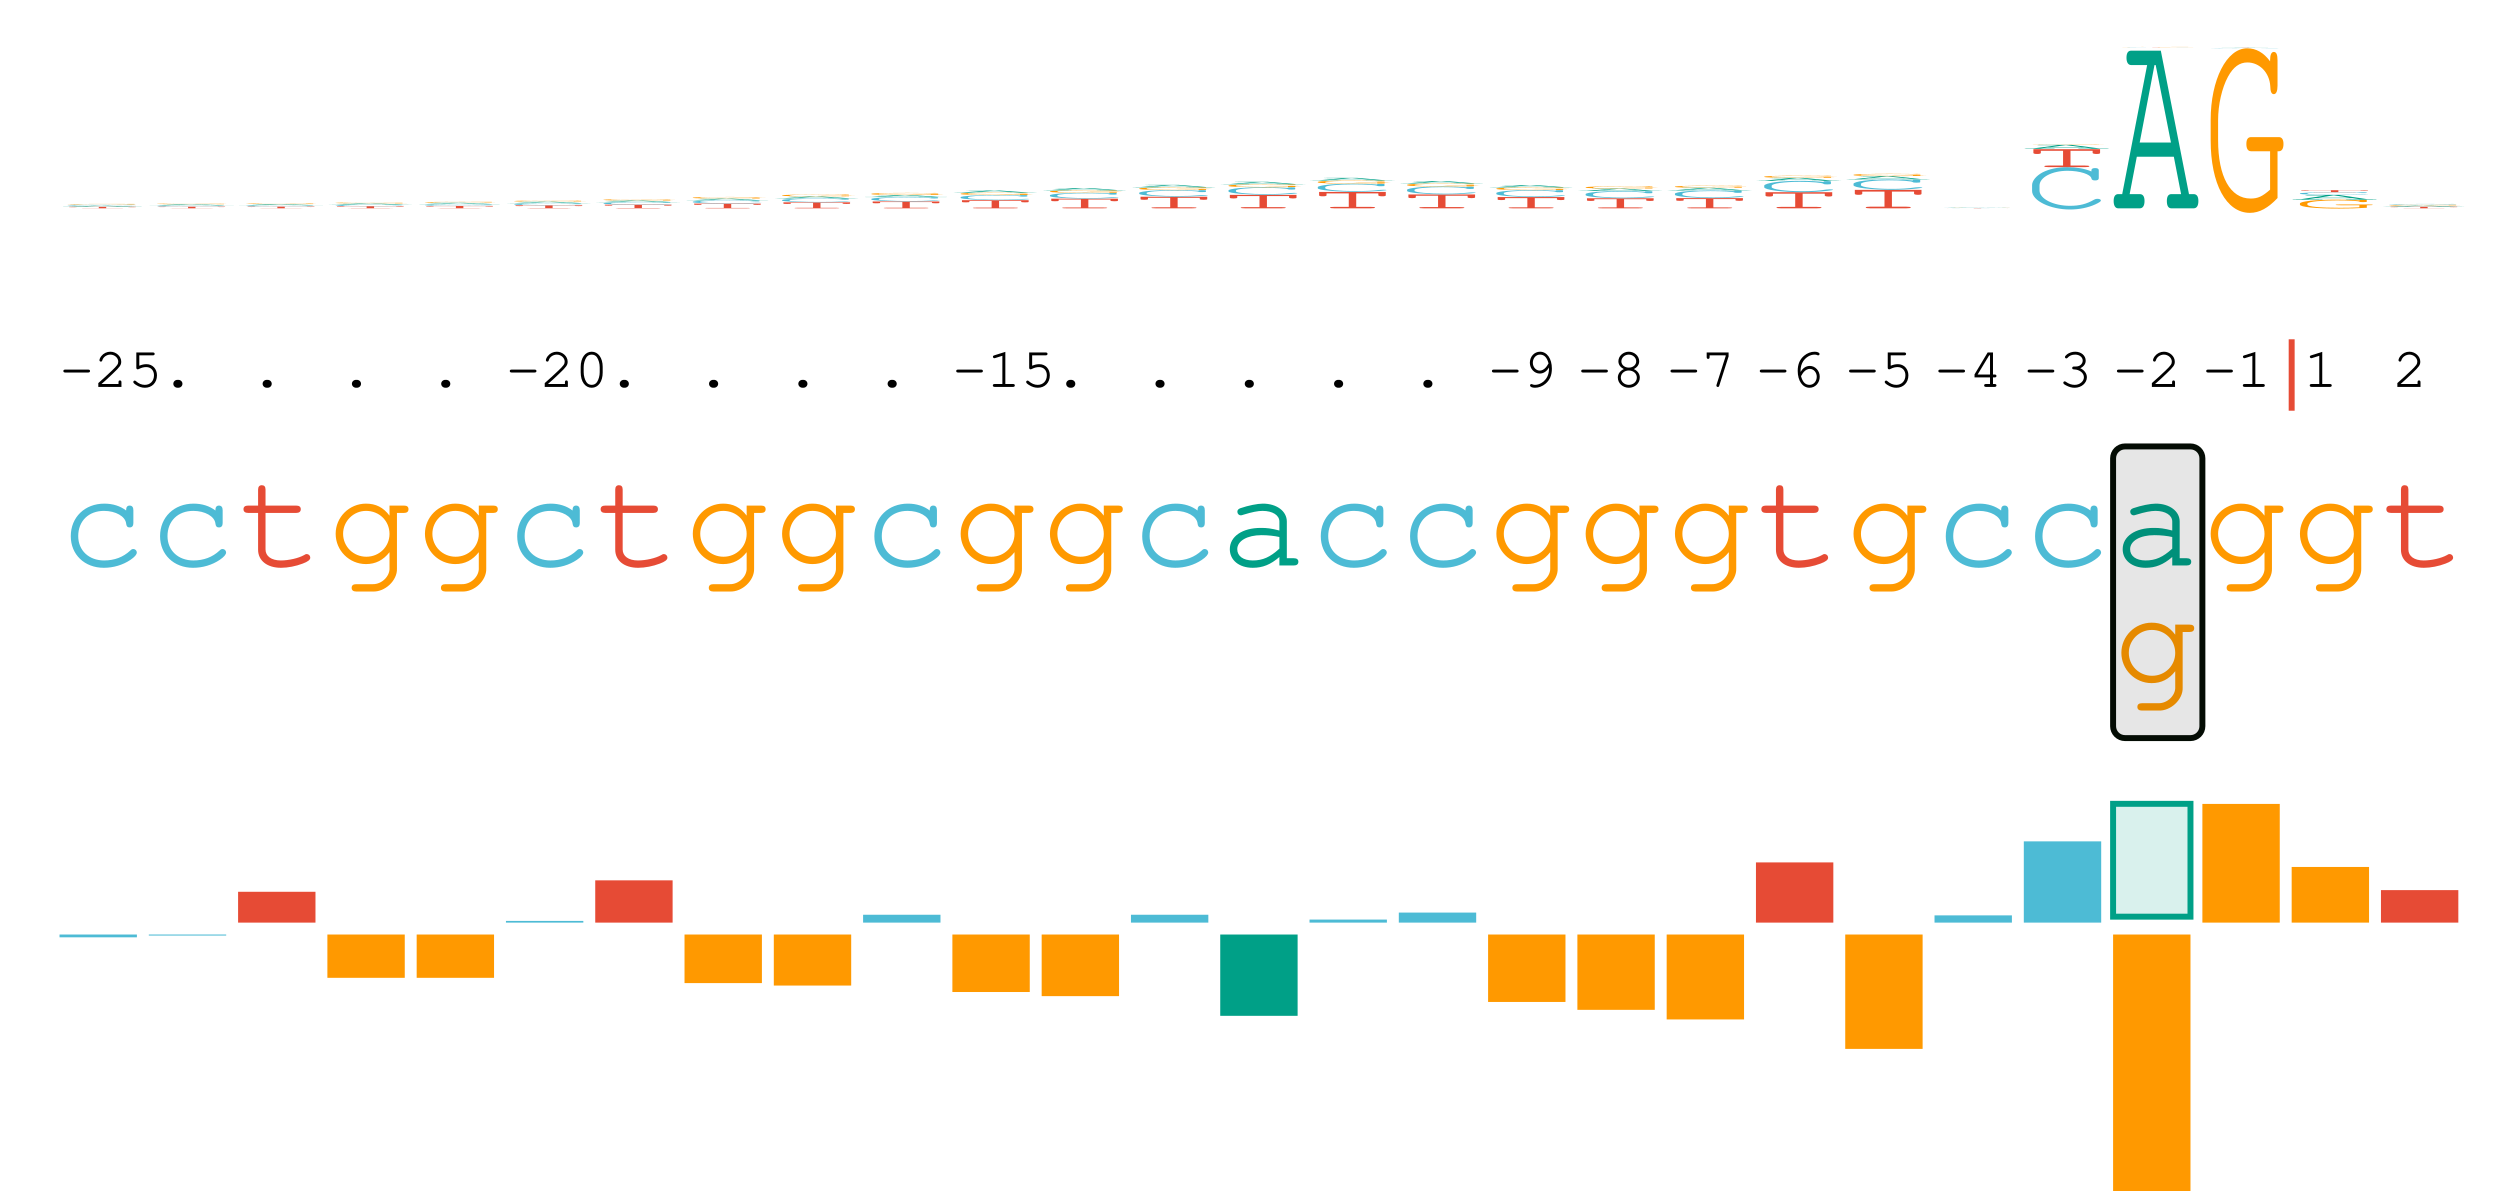
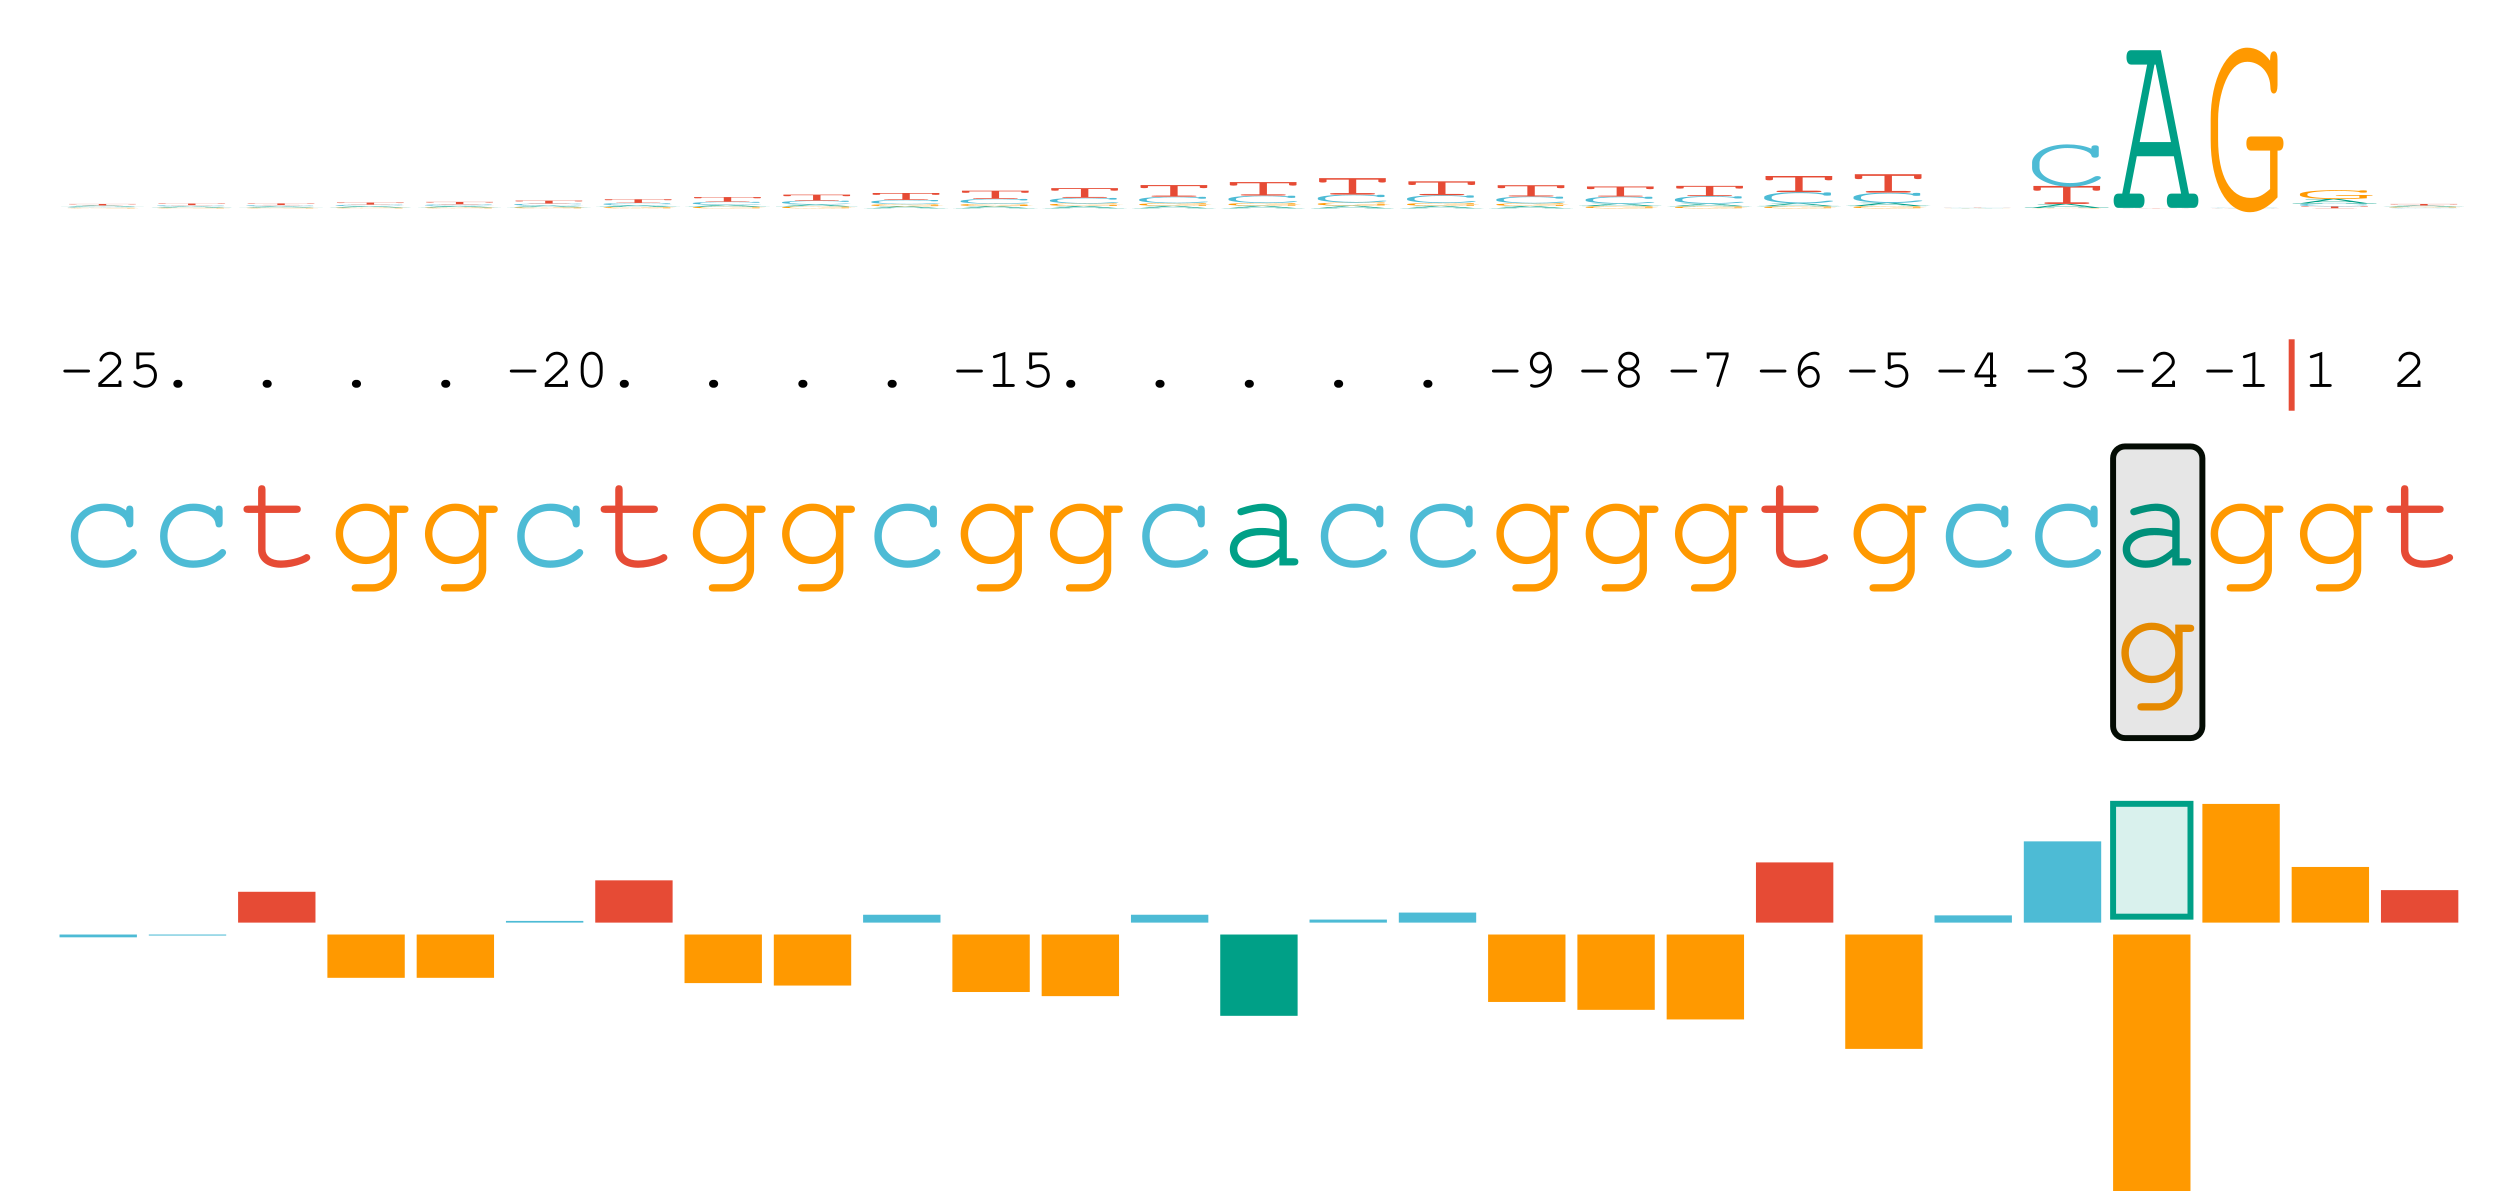
<svg xmlns="http://www.w3.org/2000/svg" width="420" height="200">
  <style>
  text { font: 24px courier, monospace; }
  text.t20 { font: 20px courier, monospace; }
  text.t14 { font: 14px courier, monospace; }
  text.t12 { font: 12px courier, monospace; }
  </style>
  <g>
-     <g transform="translate(10,35) scale(1,0.018851)">
-       <text x="0" y="0" fill="#e64b35">T</text>
-     </g>
-     <g transform="translate(10,34.73999) scale(1,0.013357)">
-       <text x="0" y="0" fill="#00A087">A</text>
-     </g>
-     <g transform="translate(10,34.55575) scale(1,0.013034)">
-       <text x="0" y="0" fill="#4dbbd5">C</text>
-     </g>
-     <g transform="translate(10,34.37597) scale(1,0.008564)">
-       <text x="0" y="0" fill="#ff9900">G</text>
-     </g>
-     <g transform="translate(25,35) scale(1,0.020958)">
-       <text x="0" y="0" fill="#e64b35">T</text>
-     </g>
-     <g transform="translate(25,34.71092) scale(1,0.014582)">
-       <text x="0" y="0" fill="#4dbbd5">C</text>
-     </g>
-     <g transform="translate(25,34.50979) scale(1,0.014287)">
-       <text x="0" y="0" fill="#00A087">A</text>
-     </g>
-     <g transform="translate(25,34.31273) scale(1,0.009151)">
-       <text x="0" y="0" fill="#ff9900">G</text>
-     </g>
-     <g transform="translate(40,35) scale(1,0.021809)">
-       <text x="0" y="0" fill="#e64b35">T</text>
-     </g>
-     <g transform="translate(40,34.69918) scale(1,0.01523)">
-       <text x="0" y="0" fill="#4dbbd5">C</text>
-     </g>
-     <g transform="translate(40,34.48912) scale(1,0.014499)">
-       <text x="0" y="0" fill="#00A087">A</text>
-     </g>
-     <g transform="translate(40,34.28913) scale(1,0.009382)">
-       <text x="0" y="0" fill="#ff9900">G</text>
-     </g>
-     <g transform="translate(55,35) scale(1,0.026396)">
-       <text x="0" y="0" fill="#e64b35">T</text>
-     </g>
-     <g transform="translate(55,34.63592) scale(1,0.017787)">
-       <text x="0" y="0" fill="#4dbbd5">C</text>
-     </g>
-     <g transform="translate(55,34.39059) scale(1,0.016222)">
-       <text x="0" y="0" fill="#00A087">A</text>
-     </g>
-     <g transform="translate(55,34.16684) scale(1,0.010743)">
-       <text x="0" y="0" fill="#ff9900">G</text>
-     </g>
-     <g transform="translate(70,35) scale(1,0.030226)">
-       <text x="0" y="0" fill="#e64b35">T</text>
-     </g>
-     <g transform="translate(70,34.58309) scale(1,0.020071)">
-       <text x="0" y="0" fill="#4dbbd5">C</text>
-     </g>
-     <g transform="translate(70,34.30624) scale(1,0.017057)">
-       <text x="0" y="0" fill="#00A087">A</text>
-     </g>
-     <g transform="translate(70,34.07098) scale(1,0.011979)">
-       <text x="0" y="0" fill="#ff9900">G</text>
-     </g>
-     <g transform="translate(85,35) scale(1,0.037703)">
-       <text x="0" y="0" fill="#e64b35">T</text>
-     </g>
-     <g transform="translate(85,34.47996) scale(1,0.024217)">
-       <text x="0" y="0" fill="#4dbbd5">C</text>
-     </g>
-     <g transform="translate(85,34.14593) scale(1,0.019089)">
-       <text x="0" y="0" fill="#00A087">A</text>
-     </g>
-     <g transform="translate(85,33.88263) scale(1,0.014056)">
-       <text x="0" y="0" fill="#ff9900">G</text>
-     </g>
-     <g transform="translate(100,35) scale(1,0.045572)">
-       <text x="0" y="0" fill="#e64b35">T</text>
-     </g>
-     <g transform="translate(100,34.37142) scale(1,0.029304)">
-       <text x="0" y="0" fill="#4dbbd5">C</text>
-     </g>
-     <g transform="translate(100,33.96722) scale(1,0.020168)">
-       <text x="0" y="0" fill="#00A087">A</text>
-     </g>
-     <g transform="translate(100,33.68905) scale(1,0.016491)">
-       <text x="0" y="0" fill="#ff9900">G</text>
-     </g>
-     <g transform="translate(115,35) scale(1,0.059136)">
-       <text x="0" y="0" fill="#e64b35">T</text>
-     </g>
-     <g transform="translate(115,34.18433) scale(1,0.037203)">
-       <text x="0" y="0" fill="#4dbbd5">C</text>
-     </g>
-     <g transform="translate(115,33.67119) scale(1,0.022766)">
-       <text x="0" y="0" fill="#00A087">A</text>
-     </g>
-     <g transform="translate(115,33.35718) scale(1,0.019712)">
-       <text x="0" y="0" fill="#ff9900">G</text>
-     </g>
-     <g transform="translate(130,35) scale(1,0.074826)">
-       <text x="0" y="0" fill="#e64b35">T</text>
-     </g>
-     <g transform="translate(130,33.96792) scale(1,0.045671)">
-       <text x="0" y="0" fill="#4dbbd5">C</text>
-     </g>
-     <g transform="translate(130,33.33798) scale(1,0.024773)">
-       <text x="0" y="0" fill="#00A087">A</text>
-     </g>
-     <g transform="translate(130,32.99627) scale(1,0.023257)">
-       <text x="0" y="0" fill="#ff9900">G</text>
-     </g>
-     <g transform="translate(145,35) scale(1,0.085406)">
-       <text x="0" y="0" fill="#e64b35">T</text>
-     </g>
-     <g transform="translate(145,33.82198) scale(1,0.051545)">
-       <text x="0" y="0" fill="#4dbbd5">C</text>
-     </g>
-     <g transform="translate(145,33.11102) scale(1,0.025584)">
-       <text x="0" y="0" fill="#00A087">A</text>
-     </g>
-     <g transform="translate(145,32.75814) scale(1,0.025584)">
-       <text x="0" y="0" fill="#ff9900">G</text>
-     </g>
-     <g transform="translate(160,35) scale(1,0.101319)">
-       <text x="0" y="0" fill="#e64b35">T</text>
-     </g>
-     <g transform="translate(160,33.60249) scale(1,0.061096)">
-       <text x="0" y="0" fill="#4dbbd5">C</text>
-     </g>
-     <g transform="translate(160,32.75979) scale(1,0.02783)">
-       <text x="0" y="0" fill="#ff9900">G</text>
-     </g>
-     <g transform="translate(160,32.37593) scale(1,0.027178)">
-       <text x="0" y="0" fill="#00A087">A</text>
-     </g>
-     <g transform="translate(175,35) scale(1,0.120119)">
-       <text x="0" y="0" fill="#e64b35">T</text>
-     </g>
-     <g transform="translate(175,33.34319) scale(1,0.069137)">
-       <text x="0" y="0" fill="#4dbbd5">C</text>
-     </g>
-     <g transform="translate(175,32.38958) scale(1,0.03034)">
-       <text x="0" y="0" fill="#ff9900">G</text>
-     </g>
-     <g transform="translate(175,31.9711) scale(1,0.028848)">
-       <text x="0" y="0" fill="#00A087">A</text>
-     </g>
-     <g transform="translate(190,35) scale(1,0.144301)">
-       <text x="0" y="0" fill="#e64b35">T</text>
-     </g>
-     <g transform="translate(190,33.00964) scale(1,0.078449)">
-       <text x="0" y="0" fill="#4dbbd5">C</text>
-     </g>
-     <g transform="translate(190,31.92759) scale(1,0.033212)">
-       <text x="0" y="0" fill="#ff9900">G</text>
-     </g>
-     <g transform="translate(190,31.46949) scale(1,0.030349)">
-       <text x="0" y="0" fill="#00A087">A</text>
-     </g>
-     <g transform="translate(205,35) scale(1,0.167582)">
-       <text x="0" y="0" fill="#e64b35">T</text>
-     </g>
-     <g transform="translate(205,32.68853) scale(1,0.089938)">
-       <text x="0" y="0" fill="#4dbbd5">C</text>
-     </g>
-     <g transform="translate(205,31.44801) scale(1,0.034616)">
-       <text x="0" y="0" fill="#ff9900">G</text>
-     </g>
-     <g transform="translate(205,30.97055) scale(1,0.031381)">
-       <text x="0" y="0" fill="#00A087">A</text>
-     </g>
-     <g transform="translate(220,35) scale(1,0.204056)">
-       <text x="0" y="0" fill="#e64b35">T</text>
-     </g>
-     <g transform="translate(220,32.18543) scale(1,0.096267)">
-       <text x="0" y="0" fill="#4dbbd5">C</text>
-     </g>
-     <g transform="translate(220,30.85761) scale(1,0.037912)">
-       <text x="0" y="0" fill="#ff9900">G</text>
-     </g>
-     <g transform="translate(220,30.33469) scale(1,0.033452)">
-       <text x="0" y="0" fill="#00A087">A</text>
-     </g>
-     <g transform="translate(235,35) scale(1,0.172754)">
-       <text x="0" y="0" fill="#e64b35">T</text>
-     </g>
-     <g transform="translate(235,32.61718) scale(1,0.093534)">
-       <text x="0" y="0" fill="#4dbbd5">C</text>
-     </g>
-     <g transform="translate(235,31.32706) scale(1,0.035949)">
-       <text x="0" y="0" fill="#ff9900">G</text>
-     </g>
-     <g transform="translate(235,30.83122) scale(1,0.03029)">
-       <text x="0" y="0" fill="#00A087">A</text>
-     </g>
-     <g transform="translate(250,35) scale(1,0.13968)">
-       <text x="0" y="0" fill="#e64b35">T</text>
-     </g>
-     <g transform="translate(250,33.07338) scale(1,0.083068)">
-       <text x="0" y="0" fill="#4dbbd5">C</text>
-     </g>
-     <g transform="translate(250,31.92761) scale(1,0.032431)">
-       <text x="0" y="0" fill="#ff9900">G</text>
-     </g>
-     <g transform="translate(250,31.48029) scale(1,0.029017)">
-       <text x="0" y="0" fill="#00A087">A</text>
-     </g>
-     <g transform="translate(265,35) scale(1,0.125023)">
-       <text x="0" y="0" fill="#e64b35">T</text>
-     </g>
-     <g transform="translate(265,33.27554) scale(1,0.085769)">
-       <text x="0" y="0" fill="#4dbbd5">C</text>
-     </g>
-     <g transform="translate(265,32.09252) scale(1,0.029844)">
-       <text x="0" y="0" fill="#00A087">A</text>
-     </g>
-     <g transform="translate(265,31.68088) scale(1,0.027962)">
-       <text x="0" y="0" fill="#ff9900">G</text>
-     </g>
-     <g transform="translate(280,35) scale(1,0.126961)">
-       <text x="0" y="0" fill="#e64b35">T</text>
-     </g>
-     <g transform="translate(280,33.24882) scale(1,0.091081)">
-       <text x="0" y="0" fill="#4dbbd5">C</text>
-     </g>
-     <g transform="translate(280,31.99253) scale(1,0.032292)">
-       <text x="0" y="0" fill="#00A087">A</text>
-     </g>
-     <g transform="translate(280,31.54712) scale(1,0.025668)">
-       <text x="0" y="0" fill="#ff9900">G</text>
-     </g>
-     <g transform="translate(295,35) scale(1,0.200209)">
-       <text x="0" y="0" fill="#e64b35">T</text>
-     </g>
-     <g transform="translate(295,32.2385) scale(1,0.134664)">
-       <text x="0" y="0" fill="#4dbbd5">C</text>
-     </g>
-     <g transform="translate(295,30.38106) scale(1,0.036546)">
-       <text x="0" y="0" fill="#00A087">A</text>
-     </g>
-     <g transform="translate(295,29.87698) scale(1,0.026218)">
-       <text x="0" y="0" fill="#ff9900">G</text>
-     </g>
-     <g transform="translate(310,35) scale(1,0.22916)">
-       <text x="0" y="0" fill="#e64b35">T</text>
-     </g>
-     <g transform="translate(310,31.83917) scale(1,0.1232)">
-       <text x="0" y="0" fill="#4dbbd5">C</text>
-     </g>
-     <g transform="translate(310,30.13986) scale(1,0.040366)">
-       <text x="0" y="0" fill="#00A087">A</text>
-     </g>
-     <g transform="translate(310,29.58309) scale(1,0.027751)">
-       <text x="0" y="0" fill="#ff9900">G</text>
-     </g>
-     <g transform="translate(325,35) scale(1,0.002806)">
-       <text x="0" y="0" fill="#e64b35">T</text>
-     </g>
-     <g transform="translate(325,34.9613) scale(1,0.002716)">
-       <text x="0" y="0" fill="#4dbbd5">C</text>
-     </g>
-     <g transform="translate(325,34.92384) scale(1,0.002396)">
-       <text x="0" y="0" fill="#00A087">A</text>
-     </g>
-     <g transform="translate(325,34.89079) scale(1,0.002067)">
-       <text x="0" y="0" fill="#ff9900">G</text>
-     </g>
-     <g transform="translate(340,35) scale(1,0.501504)">
-       <text x="0" y="0" fill="#4dbbd5">C</text>
-     </g>
-     <g transform="translate(340,28.0827) scale(1,0.223496)">
-       <text x="0" y="0" fill="#e64b35">T</text>
-     </g>
-     <g transform="translate(340,25) scale(1,0.04906)">
-       <text x="0" y="0" fill="#00A087">A</text>
-     </g>
-     <g transform="translate(340,24.3233) scale(1,0.004672)">
-       <text x="0" y="0" fill="#ff9900">G</text>
-     </g>
-     <g transform="translate(355,35) scale(1,1.959884)">
-       <text x="0" y="0" fill="#00A087">A</text>
-     </g>
-     <g transform="translate(355,7.967121) scale(1,0.001966)">
-       <text x="0" y="0" fill="#4dbbd5">C</text>
-     </g>
-     <g transform="translate(355,7.940007) scale(1,0.001966)">
-       <text x="0" y="0" fill="#e64b35">T</text>
-     </g>
-     <g transform="translate(355,7.912893) scale(1,0.001966)">
-       <text x="0" y="0" fill="#ff9900">G</text>
-     </g>
-     <g transform="translate(370,35) scale(1,1.948552)">
-       <text x="0" y="0" fill="#ff9900">G</text>
-     </g>
-     <g transform="translate(370,8.123419) scale(1,0.003913)">
-       <text x="0" y="0" fill="#4dbbd5">C</text>
-     </g>
-     <g transform="translate(370,8.06945) scale(1,0.001956)">
-       <text x="0" y="0" fill="#00A087">A</text>
-     </g>
-     <g transform="translate(370,8.042465) scale(1,0.001956)">
-       <text x="0" y="0" fill="#e64b35">T</text>
-     </g>
-     <g transform="translate(385,35) scale(1,0.105836)">
-       <text x="0" y="0" fill="#ff9900">G</text>
-     </g>
-     <g transform="translate(385,33.54019) scale(1,0.057789)">
-       <text x="0" y="0" fill="#00A087">A</text>
-     </g>
-     <g transform="translate(385,32.7431) scale(1,0.032548)">
-       <text x="0" y="0" fill="#4dbbd5">C</text>
-     </g>
-     <g transform="translate(385,32.29416) scale(1,0.025241)">
-       <text x="0" y="0" fill="#e64b35">T</text>
-     </g>
-     <g transform="translate(400,35) scale(1,0.019553)">
-       <text x="0" y="0" fill="#e64b35">T</text>
-     </g>
-     <g transform="translate(400,34.73031) scale(1,0.013446)">
-       <text x="0" y="0" fill="#00A087">A</text>
-     </g>
-     <g transform="translate(400,34.54485) scale(1,0.010392)">
-       <text x="0" y="0" fill="#ff9900">G</text>
-     </g>
-     <g transform="translate(400,34.4015) scale(1,0.010232)">
-       <text x="0" y="0" fill="#4dbbd5">C</text>
+     <g transform="translate(10,35) scale(1,0.008564)">
+       <text x="0" y="0" fill="#ff9900">G</text>
+     </g>
+     <g transform="translate(10,34.88188) scale(1,0.013034)">
+       <text x="0" y="0" fill="#4dbbd5">C</text>
+     </g>
+     <g transform="translate(10,34.7021) scale(1,0.013357)">
+       <text x="0" y="0" fill="#00A087">A</text>
+     </g>
+     <g transform="translate(10,34.51787) scale(1,0.018851)">
+       <text x="0" y="0" fill="#e64b35">T</text>
+     </g>
+     <g transform="translate(25,35) scale(1,0.009151)">
+       <text x="0" y="0" fill="#ff9900">G</text>
+     </g>
+     <g transform="translate(25,34.87378) scale(1,0.014287)">
+       <text x="0" y="0" fill="#00A087">A</text>
+     </g>
+     <g transform="translate(25,34.67672) scale(1,0.014582)">
+       <text x="0" y="0" fill="#4dbbd5">C</text>
+     </g>
+     <g transform="translate(25,34.47559) scale(1,0.020958)">
+       <text x="0" y="0" fill="#e64b35">T</text>
+     </g>
+     <g transform="translate(40,35) scale(1,0.009382)">
+       <text x="0" y="0" fill="#ff9900">G</text>
+     </g>
+     <g transform="translate(40,34.8706) scale(1,0.014499)">
+       <text x="0" y="0" fill="#00A087">A</text>
+     </g>
+     <g transform="translate(40,34.67061) scale(1,0.01523)">
+       <text x="0" y="0" fill="#4dbbd5">C</text>
+     </g>
+     <g transform="translate(40,34.46055) scale(1,0.021809)">
+       <text x="0" y="0" fill="#e64b35">T</text>
+     </g>
+     <g transform="translate(55,35) scale(1,0.010743)">
+       <text x="0" y="0" fill="#ff9900">G</text>
+     </g>
+     <g transform="translate(55,34.85182) scale(1,0.016222)">
+       <text x="0" y="0" fill="#00A087">A</text>
+     </g>
+     <g transform="translate(55,34.62807) scale(1,0.017787)">
+       <text x="0" y="0" fill="#4dbbd5">C</text>
+     </g>
+     <g transform="translate(55,34.38274) scale(1,0.026396)">
+       <text x="0" y="0" fill="#e64b35">T</text>
+     </g>
+     <g transform="translate(70,35) scale(1,0.011979)">
+       <text x="0" y="0" fill="#ff9900">G</text>
+     </g>
+     <g transform="translate(70,34.83477) scale(1,0.017057)">
+       <text x="0" y="0" fill="#00A087">A</text>
+     </g>
+     <g transform="translate(70,34.5995) scale(1,0.020071)">
+       <text x="0" y="0" fill="#4dbbd5">C</text>
+     </g>
+     <g transform="translate(70,34.32266) scale(1,0.030226)">
+       <text x="0" y="0" fill="#e64b35">T</text>
+     </g>
+     <g transform="translate(85,35) scale(1,0.014056)">
+       <text x="0" y="0" fill="#ff9900">G</text>
+     </g>
+     <g transform="translate(85,34.80613) scale(1,0.019089)">
+       <text x="0" y="0" fill="#00A087">A</text>
+     </g>
+     <g transform="translate(85,34.54284) scale(1,0.024217)">
+       <text x="0" y="0" fill="#4dbbd5">C</text>
+     </g>
+     <g transform="translate(85,34.2088) scale(1,0.037703)">
+       <text x="0" y="0" fill="#e64b35">T</text>
+     </g>
+     <g transform="translate(100,35) scale(1,0.016491)">
+       <text x="0" y="0" fill="#ff9900">G</text>
+     </g>
+     <g transform="translate(100,34.77254) scale(1,0.020168)">
+       <text x="0" y="0" fill="#00A087">A</text>
+     </g>
+     <g transform="translate(100,34.49437) scale(1,0.029304)">
+       <text x="0" y="0" fill="#4dbbd5">C</text>
+     </g>
+     <g transform="translate(100,34.09017) scale(1,0.045572)">
+       <text x="0" y="0" fill="#e64b35">T</text>
+     </g>
+     <g transform="translate(115,35) scale(1,0.019712)">
+       <text x="0" y="0" fill="#ff9900">G</text>
+     </g>
+     <g transform="translate(115,34.72811) scale(1,0.022766)">
+       <text x="0" y="0" fill="#00A087">A</text>
+     </g>
+     <g transform="translate(115,34.4141) scale(1,0.037203)">
+       <text x="0" y="0" fill="#4dbbd5">C</text>
+     </g>
+     <g transform="translate(115,33.90096) scale(1,0.059136)">
+       <text x="0" y="0" fill="#e64b35">T</text>
+     </g>
+     <g transform="translate(130,35) scale(1,0.023257)">
+       <text x="0" y="0" fill="#ff9900">G</text>
+     </g>
+     <g transform="translate(130,34.67922) scale(1,0.024773)">
+       <text x="0" y="0" fill="#00A087">A</text>
+     </g>
+     <g transform="translate(130,34.33752) scale(1,0.045671)">
+       <text x="0" y="0" fill="#4dbbd5">C</text>
+     </g>
+     <g transform="translate(130,33.70757) scale(1,0.074826)">
+       <text x="0" y="0" fill="#e64b35">T</text>
+     </g>
+     <g transform="translate(145,35) scale(1,0.025584)">
+       <text x="0" y="0" fill="#00A087">A</text>
+     </g>
+     <g transform="translate(145,34.64711) scale(1,0.025584)">
+       <text x="0" y="0" fill="#ff9900">G</text>
+     </g>
+     <g transform="translate(145,34.29423) scale(1,0.051545)">
+       <text x="0" y="0" fill="#4dbbd5">C</text>
+     </g>
+     <g transform="translate(145,33.58327) scale(1,0.085406)">
+       <text x="0" y="0" fill="#e64b35">T</text>
+     </g>
+     <g transform="translate(160,35) scale(1,0.027178)">
+       <text x="0" y="0" fill="#00A087">A</text>
+     </g>
+     <g transform="translate(160,34.62513) scale(1,0.02783)">
+       <text x="0" y="0" fill="#ff9900">G</text>
+     </g>
+     <g transform="translate(160,34.24127) scale(1,0.061096)">
+       <text x="0" y="0" fill="#4dbbd5">C</text>
+     </g>
+     <g transform="translate(160,33.39856) scale(1,0.101319)">
+       <text x="0" y="0" fill="#e64b35">T</text>
+     </g>
+     <g transform="translate(175,35) scale(1,0.028848)">
+       <text x="0" y="0" fill="#00A087">A</text>
+     </g>
+     <g transform="translate(175,34.60209) scale(1,0.03034)">
+       <text x="0" y="0" fill="#ff9900">G</text>
+     </g>
+     <g transform="translate(175,34.1836) scale(1,0.069137)">
+       <text x="0" y="0" fill="#4dbbd5">C</text>
+     </g>
+     <g transform="translate(175,33.23) scale(1,0.120119)">
+       <text x="0" y="0" fill="#e64b35">T</text>
+     </g>
+     <g transform="translate(190,35) scale(1,0.030349)">
+       <text x="0" y="0" fill="#00A087">A</text>
+     </g>
+     <g transform="translate(190,34.58139) scale(1,0.033212)">
+       <text x="0" y="0" fill="#ff9900">G</text>
+     </g>
+     <g transform="translate(190,34.1233) scale(1,0.078449)">
+       <text x="0" y="0" fill="#4dbbd5">C</text>
+     </g>
+     <g transform="translate(190,33.04124) scale(1,0.144301)">
+       <text x="0" y="0" fill="#e64b35">T</text>
+     </g>
+     <g transform="translate(205,35) scale(1,0.031381)">
+       <text x="0" y="0" fill="#00A087">A</text>
+     </g>
+     <g transform="translate(205,34.56716) scale(1,0.034616)">
+       <text x="0" y="0" fill="#ff9900">G</text>
+     </g>
+     <g transform="translate(205,34.08969) scale(1,0.089938)">
+       <text x="0" y="0" fill="#4dbbd5">C</text>
+     </g>
+     <g transform="translate(205,32.84917) scale(1,0.167582)">
+       <text x="0" y="0" fill="#e64b35">T</text>
+     </g>
+     <g transform="translate(220,35) scale(1,0.033452)">
+       <text x="0" y="0" fill="#00A087">A</text>
+     </g>
+     <g transform="translate(220,34.5386) scale(1,0.037912)">
+       <text x="0" y="0" fill="#ff9900">G</text>
+     </g>
+     <g transform="translate(220,34.01567) scale(1,0.096267)">
+       <text x="0" y="0" fill="#4dbbd5">C</text>
+     </g>
+     <g transform="translate(220,32.68785) scale(1,0.204056)">
+       <text x="0" y="0" fill="#e64b35">T</text>
+     </g>
+     <g transform="translate(235,35) scale(1,0.03029)">
+       <text x="0" y="0" fill="#00A087">A</text>
+     </g>
+     <g transform="translate(235,34.5822) scale(1,0.035949)">
+       <text x="0" y="0" fill="#ff9900">G</text>
+     </g>
+     <g transform="translate(235,34.08636) scale(1,0.093534)">
+       <text x="0" y="0" fill="#4dbbd5">C</text>
+     </g>
+     <g transform="translate(235,32.79624) scale(1,0.172754)">
+       <text x="0" y="0" fill="#e64b35">T</text>
+     </g>
+     <g transform="translate(250,35) scale(1,0.029017)">
+       <text x="0" y="0" fill="#00A087">A</text>
+     </g>
+     <g transform="translate(250,34.59976) scale(1,0.032431)">
+       <text x="0" y="0" fill="#ff9900">G</text>
+     </g>
+     <g transform="translate(250,34.15244) scale(1,0.083068)">
+       <text x="0" y="0" fill="#4dbbd5">C</text>
+     </g>
+     <g transform="translate(250,33.00667) scale(1,0.13968)">
+       <text x="0" y="0" fill="#e64b35">T</text>
+     </g>
+     <g transform="translate(265,35) scale(1,0.027962)">
+       <text x="0" y="0" fill="#ff9900">G</text>
+     </g>
+     <g transform="translate(265,34.61431) scale(1,0.029844)">
+       <text x="0" y="0" fill="#00A087">A</text>
+     </g>
+     <g transform="translate(265,34.20267) scale(1,0.085769)">
+       <text x="0" y="0" fill="#4dbbd5">C</text>
+     </g>
+     <g transform="translate(265,33.01965) scale(1,0.125023)">
+       <text x="0" y="0" fill="#e64b35">T</text>
+     </g>
+     <g transform="translate(280,35) scale(1,0.025668)">
+       <text x="0" y="0" fill="#ff9900">G</text>
+     </g>
+     <g transform="translate(280,34.64596) scale(1,0.032292)">
+       <text x="0" y="0" fill="#00A087">A</text>
+     </g>
+     <g transform="translate(280,34.20055) scale(1,0.091081)">
+       <text x="0" y="0" fill="#4dbbd5">C</text>
+     </g>
+     <g transform="translate(280,32.94426) scale(1,0.126961)">
+       <text x="0" y="0" fill="#e64b35">T</text>
+     </g>
+     <g transform="translate(295,35) scale(1,0.026218)">
+       <text x="0" y="0" fill="#ff9900">G</text>
+     </g>
+     <g transform="translate(295,34.63838) scale(1,0.036546)">
+       <text x="0" y="0" fill="#00A087">A</text>
+     </g>
+     <g transform="translate(295,34.13429) scale(1,0.134664)">
+       <text x="0" y="0" fill="#4dbbd5">C</text>
+     </g>
+     <g transform="translate(295,32.27685) scale(1,0.200209)">
+       <text x="0" y="0" fill="#e64b35">T</text>
+     </g>
+     <g transform="translate(310,35) scale(1,0.027751)">
+       <text x="0" y="0" fill="#ff9900">G</text>
+     </g>
+     <g transform="translate(310,34.61722) scale(1,0.040366)">
+       <text x="0" y="0" fill="#00A087">A</text>
+     </g>
+     <g transform="translate(310,34.06045) scale(1,0.1232)">
+       <text x="0" y="0" fill="#4dbbd5">C</text>
+     </g>
+     <g transform="translate(310,32.36114) scale(1,0.22916)">
+       <text x="0" y="0" fill="#e64b35">T</text>
+     </g>
+     <g transform="translate(325,35) scale(1,0.002067)">
+       <text x="0" y="0" fill="#ff9900">G</text>
+     </g>
+     <g transform="translate(325,34.97149) scale(1,0.002396)">
+       <text x="0" y="0" fill="#00A087">A</text>
+     </g>
+     <g transform="translate(325,34.93844) scale(1,0.002716)">
+       <text x="0" y="0" fill="#4dbbd5">C</text>
+     </g>
+     <g transform="translate(325,34.90098) scale(1,0.002806)">
+       <text x="0" y="0" fill="#e64b35">T</text>
+     </g>
+     <g transform="translate(340,35) scale(1,0.004672)">
+       <text x="0" y="0" fill="#ff9900">G</text>
+     </g>
+     <g transform="translate(340,34.93555) scale(1,0.04906)">
+       <text x="0" y="0" fill="#00A087">A</text>
+     </g>
+     <g transform="translate(340,34.25886) scale(1,0.223496)">
+       <text x="0" y="0" fill="#e64b35">T</text>
+     </g>
+     <g transform="translate(340,31.17615) scale(1,0.501504)">
+       <text x="0" y="0" fill="#4dbbd5">C</text>
+     </g>
+     <g transform="translate(355,35) scale(1,0.001966)">
+       <text x="0" y="0" fill="#4dbbd5">C</text>
+     </g>
+     <g transform="translate(355,34.97289) scale(1,0.001966)">
+       <text x="0" y="0" fill="#e64b35">T</text>
+     </g>
+     <g transform="translate(355,34.94577) scale(1,0.001966)">
+       <text x="0" y="0" fill="#ff9900">G</text>
+     </g>
+     <g transform="translate(355,34.91866) scale(1,1.959884)">
+       <text x="0" y="0" fill="#00A087">A</text>
+     </g>
+     <g transform="translate(370,35) scale(1,0.001956)">
+       <text x="0" y="0" fill="#00A087">A</text>
+     </g>
+     <g transform="translate(370,34.97301) scale(1,0.001956)">
+       <text x="0" y="0" fill="#e64b35">T</text>
+     </g>
+     <g transform="translate(370,34.94603) scale(1,0.003913)">
+       <text x="0" y="0" fill="#4dbbd5">C</text>
+     </g>
+     <g transform="translate(370,34.89206) scale(1,1.948552)">
+       <text x="0" y="0" fill="#ff9900">G</text>
+     </g>
+     <g transform="translate(385,35) scale(1,0.025241)">
+       <text x="0" y="0" fill="#e64b35">T</text>
+     </g>
+     <g transform="translate(385,34.65184) scale(1,0.032548)">
+       <text x="0" y="0" fill="#4dbbd5">C</text>
+     </g>
+     <g transform="translate(385,34.20291) scale(1,0.057789)">
+       <text x="0" y="0" fill="#00A087">A</text>
+     </g>
+     <g transform="translate(385,33.40581) scale(1,0.105836)">
+       <text x="0" y="0" fill="#ff9900">G</text>
+     </g>
+     <g transform="translate(400,35) scale(1,0.010232)">
+       <text x="0" y="0" fill="#4dbbd5">C</text>
+     </g>
+     <g transform="translate(400,34.85887) scale(1,0.010392)">
+       <text x="0" y="0" fill="#ff9900">G</text>
+     </g>
+     <g transform="translate(400,34.71553) scale(1,0.013446)">
+       <text x="0" y="0" fill="#00A087">A</text>
+     </g>
+     <g transform="translate(400,34.53007) scale(1,0.019553)">
+       <text x="0" y="0" fill="#e64b35">T</text>
    </g>
    <g transform="translate(10,65) scale(0.4,0.4)">
      <text x="0" y="0" fill="black">-25</text>
    </g>
    <g transform="translate(27,65) scale(0.4,0.4)">
      <text x="0" y="0" fill="black">.</text>
    </g>
    <g transform="translate(42,65) scale(0.4,0.4)">
      <text x="0" y="0" fill="black">.</text>
    </g>
    <g transform="translate(57,65) scale(0.4,0.4)">
      <text x="0" y="0" fill="black">.</text>
    </g>
    <g transform="translate(72,65) scale(0.4,0.4)">
      <text x="0" y="0" fill="black">.</text>
    </g>
    <g transform="translate(85,65) scale(0.4,0.4)">
      <text x="0" y="0" fill="black">-20</text>
    </g>
    <g transform="translate(102,65) scale(0.4,0.4)">
      <text x="0" y="0" fill="black">.</text>
    </g>
    <g transform="translate(117,65) scale(0.4,0.4)">
      <text x="0" y="0" fill="black">.</text>
    </g>
    <g transform="translate(132,65) scale(0.4,0.4)">
      <text x="0" y="0" fill="black">.</text>
    </g>
    <g transform="translate(147,65) scale(0.4,0.4)">
      <text x="0" y="0" fill="black">.</text>
    </g>
    <g transform="translate(160,65) scale(0.4,0.4)">
      <text x="0" y="0" fill="black">-15</text>
    </g>
    <g transform="translate(177,65) scale(0.4,0.4)">
      <text x="0" y="0" fill="black">.</text>
    </g>
    <g transform="translate(192,65) scale(0.4,0.4)">
      <text x="0" y="0" fill="black">.</text>
    </g>
    <g transform="translate(207,65) scale(0.4,0.4)">
      <text x="0" y="0" fill="black">.</text>
    </g>
    <g transform="translate(222,65) scale(0.4,0.4)">
      <text x="0" y="0" fill="black">.</text>
    </g>
    <g transform="translate(237,65) scale(0.4,0.4)">
      <text x="0" y="0" fill="black">.</text>
    </g>
    <g transform="translate(250,65) scale(0.4,0.4)">
      <text x="0" y="0" fill="black">-9</text>
    </g>
    <g transform="translate(265,65) scale(0.4,0.4)">
      <text x="0" y="0" fill="black">-8</text>
    </g>
    <g transform="translate(280,65) scale(0.4,0.4)">
      <text x="0" y="0" fill="black">-7</text>
    </g>
    <g transform="translate(295,65) scale(0.4,0.4)">
      <text x="0" y="0" fill="black">-6</text>
    </g>
    <g transform="translate(310,65) scale(0.4,0.4)">
      <text x="0" y="0" fill="black">-5</text>
    </g>
    <g transform="translate(325,65) scale(0.4,0.4)">
      <text x="0" y="0" fill="black">-4</text>
    </g>
    <g transform="translate(340,65) scale(0.4,0.4)">
      <text x="0" y="0" fill="black">-3</text>
    </g>
    <g transform="translate(355,65) scale(0.4,0.4)">
      <text x="0" y="0" fill="black">-2</text>
    </g>
    <g transform="translate(370,65) scale(0.4,0.4)">
      <text x="0" y="0" fill="black">-1</text>
    </g>
    <g transform="translate(387,65) scale(0.4,0.4)">
      <text x="0" y="0" fill="black">1</text>
    </g>
    <g transform="translate(402,65) scale(0.4,0.4)">
      <text x="0" y="0" fill="black">2</text>
    </g>
    <line x1="385" y1="57" x2="385" y2="69" stroke="#e64b35" />
    <text x="10" y="95" fill="#4dbbd5">c</text>
    <text x="25" y="95" fill="#4dbbd5">c</text>
    <text x="40" y="95" fill="#e64b35">t</text>
    <text x="55" y="95" fill="#ff9900">g</text>
    <text x="70" y="95" fill="#ff9900">g</text>
    <text x="85" y="95" fill="#4dbbd5">c</text>
    <text x="100" y="95" fill="#e64b35">t</text>
    <text x="115" y="95" fill="#ff9900">g</text>
    <text x="130" y="95" fill="#ff9900">g</text>
    <text x="145" y="95" fill="#4dbbd5">c</text>
    <text x="160" y="95" fill="#ff9900">g</text>
    <text x="175" y="95" fill="#ff9900">g</text>
    <text x="190" y="95" fill="#4dbbd5">c</text>
    <text x="205" y="95" fill="#00A087">a</text>
    <text x="220" y="95" fill="#4dbbd5">c</text>
    <text x="235" y="95" fill="#4dbbd5">c</text>
    <text x="250" y="95" fill="#ff9900">g</text>
    <text x="265" y="95" fill="#ff9900">g</text>
    <text x="280" y="95" fill="#ff9900">g</text>
    <text x="295" y="95" fill="#e64b35">t</text>
    <text x="310" y="95" fill="#ff9900">g</text>
    <text x="325" y="95" fill="#4dbbd5">c</text>
    <text x="340" y="95" fill="#4dbbd5">c</text>
    <text x="355" y="95" fill="#00A087">a</text>
    <text x="370" y="95" fill="#ff9900">g</text>
    <text x="385" y="95" fill="#ff9900">g</text>
    <text x="400" y="95" fill="#e64b35">t</text>
    <text x="355" y="115" fill="#ff9900">g</text>
    <rect x="355" y="75" width="15" height="49" rx="2" fill-opacity="0.1" style="stroke-width:1; stroke:rgb(4, 12, 4);" />
    <rect x="10" y="157" width="13" height="0.469" style="fill:#4dbbd5" />
    <rect x="25" y="157" width="13" height="0.174" style="fill:#4dbbd5" />
    <rect x="40" y="149.82" width="13" height="5.18" style="fill:#e64b35" />
    <rect x="55" y="157" width="13" height="7.274" style="fill:#ff9900" />
    <rect x="70" y="157" width="13" height="7.274" style="fill:#ff9900" />
    <rect x="85" y="154.714" width="13" height="0.286" style="fill:#4dbbd5" />
    <rect x="100" y="147.898" width="13" height="7.102" style="fill:#e64b35" />
    <rect x="115" y="157" width="13" height="8.16" style="fill:#ff9900" />
    <rect x="130" y="157" width="13" height="8.573" style="fill:#ff9900" />
    <rect x="145" y="153.678" width="13" height="1.322" style="fill:#4dbbd5" />
    <rect x="160" y="157" width="13" height="9.658" style="fill:#ff9900" />
    <rect x="175" y="157" width="13" height="10.35" style="fill:#ff9900" />
    <rect x="190" y="153.678" width="13" height="1.322" style="fill:#4dbbd5" />
    <rect x="205" y="157" width="13" height="13.659" style="fill:#00A087" />
    <rect x="220" y="154.49" width="13" height="0.51" style="fill:#4dbbd5" />
    <rect x="235" y="153.314" width="13" height="1.686" style="fill:#4dbbd5" />
    <rect x="250" y="157" width="13" height="11.329" style="fill:#ff9900" />
    <rect x="265" y="157" width="13" height="12.653" style="fill:#ff9900" />
    <rect x="280" y="157" width="13" height="14.266" style="fill:#ff9900" />
    <rect x="295" y="144.885" width="13" height="10.115" style="fill:#e64b35" />
    <rect x="310" y="157" width="13" height="19.214" style="fill:#ff9900" />
    <rect x="325" y="153.783" width="13" height="1.217" style="fill:#4dbbd5" />
    <rect x="340" y="141.349" width="13" height="13.651" style="fill:#4dbbd5" />
    <rect x="355" y="135.043" width="13" height="18.957" style="stroke:#00A087;stroke-width:1;fill:#00A087;fill-opacity:0.15" />
    <rect x="355" y="157" width="13" height="79.658" style="fill:#ff9900" />
    <rect x="370" y="135.058" width="13" height="19.942" style="fill:#ff9900" />
    <rect x="385" y="145.649" width="13" height="9.351" style="fill:#ff9900" />
    <rect x="400" y="149.54" width="13" height="5.46" style="fill:#e64b35" />
  </g>
</svg>
